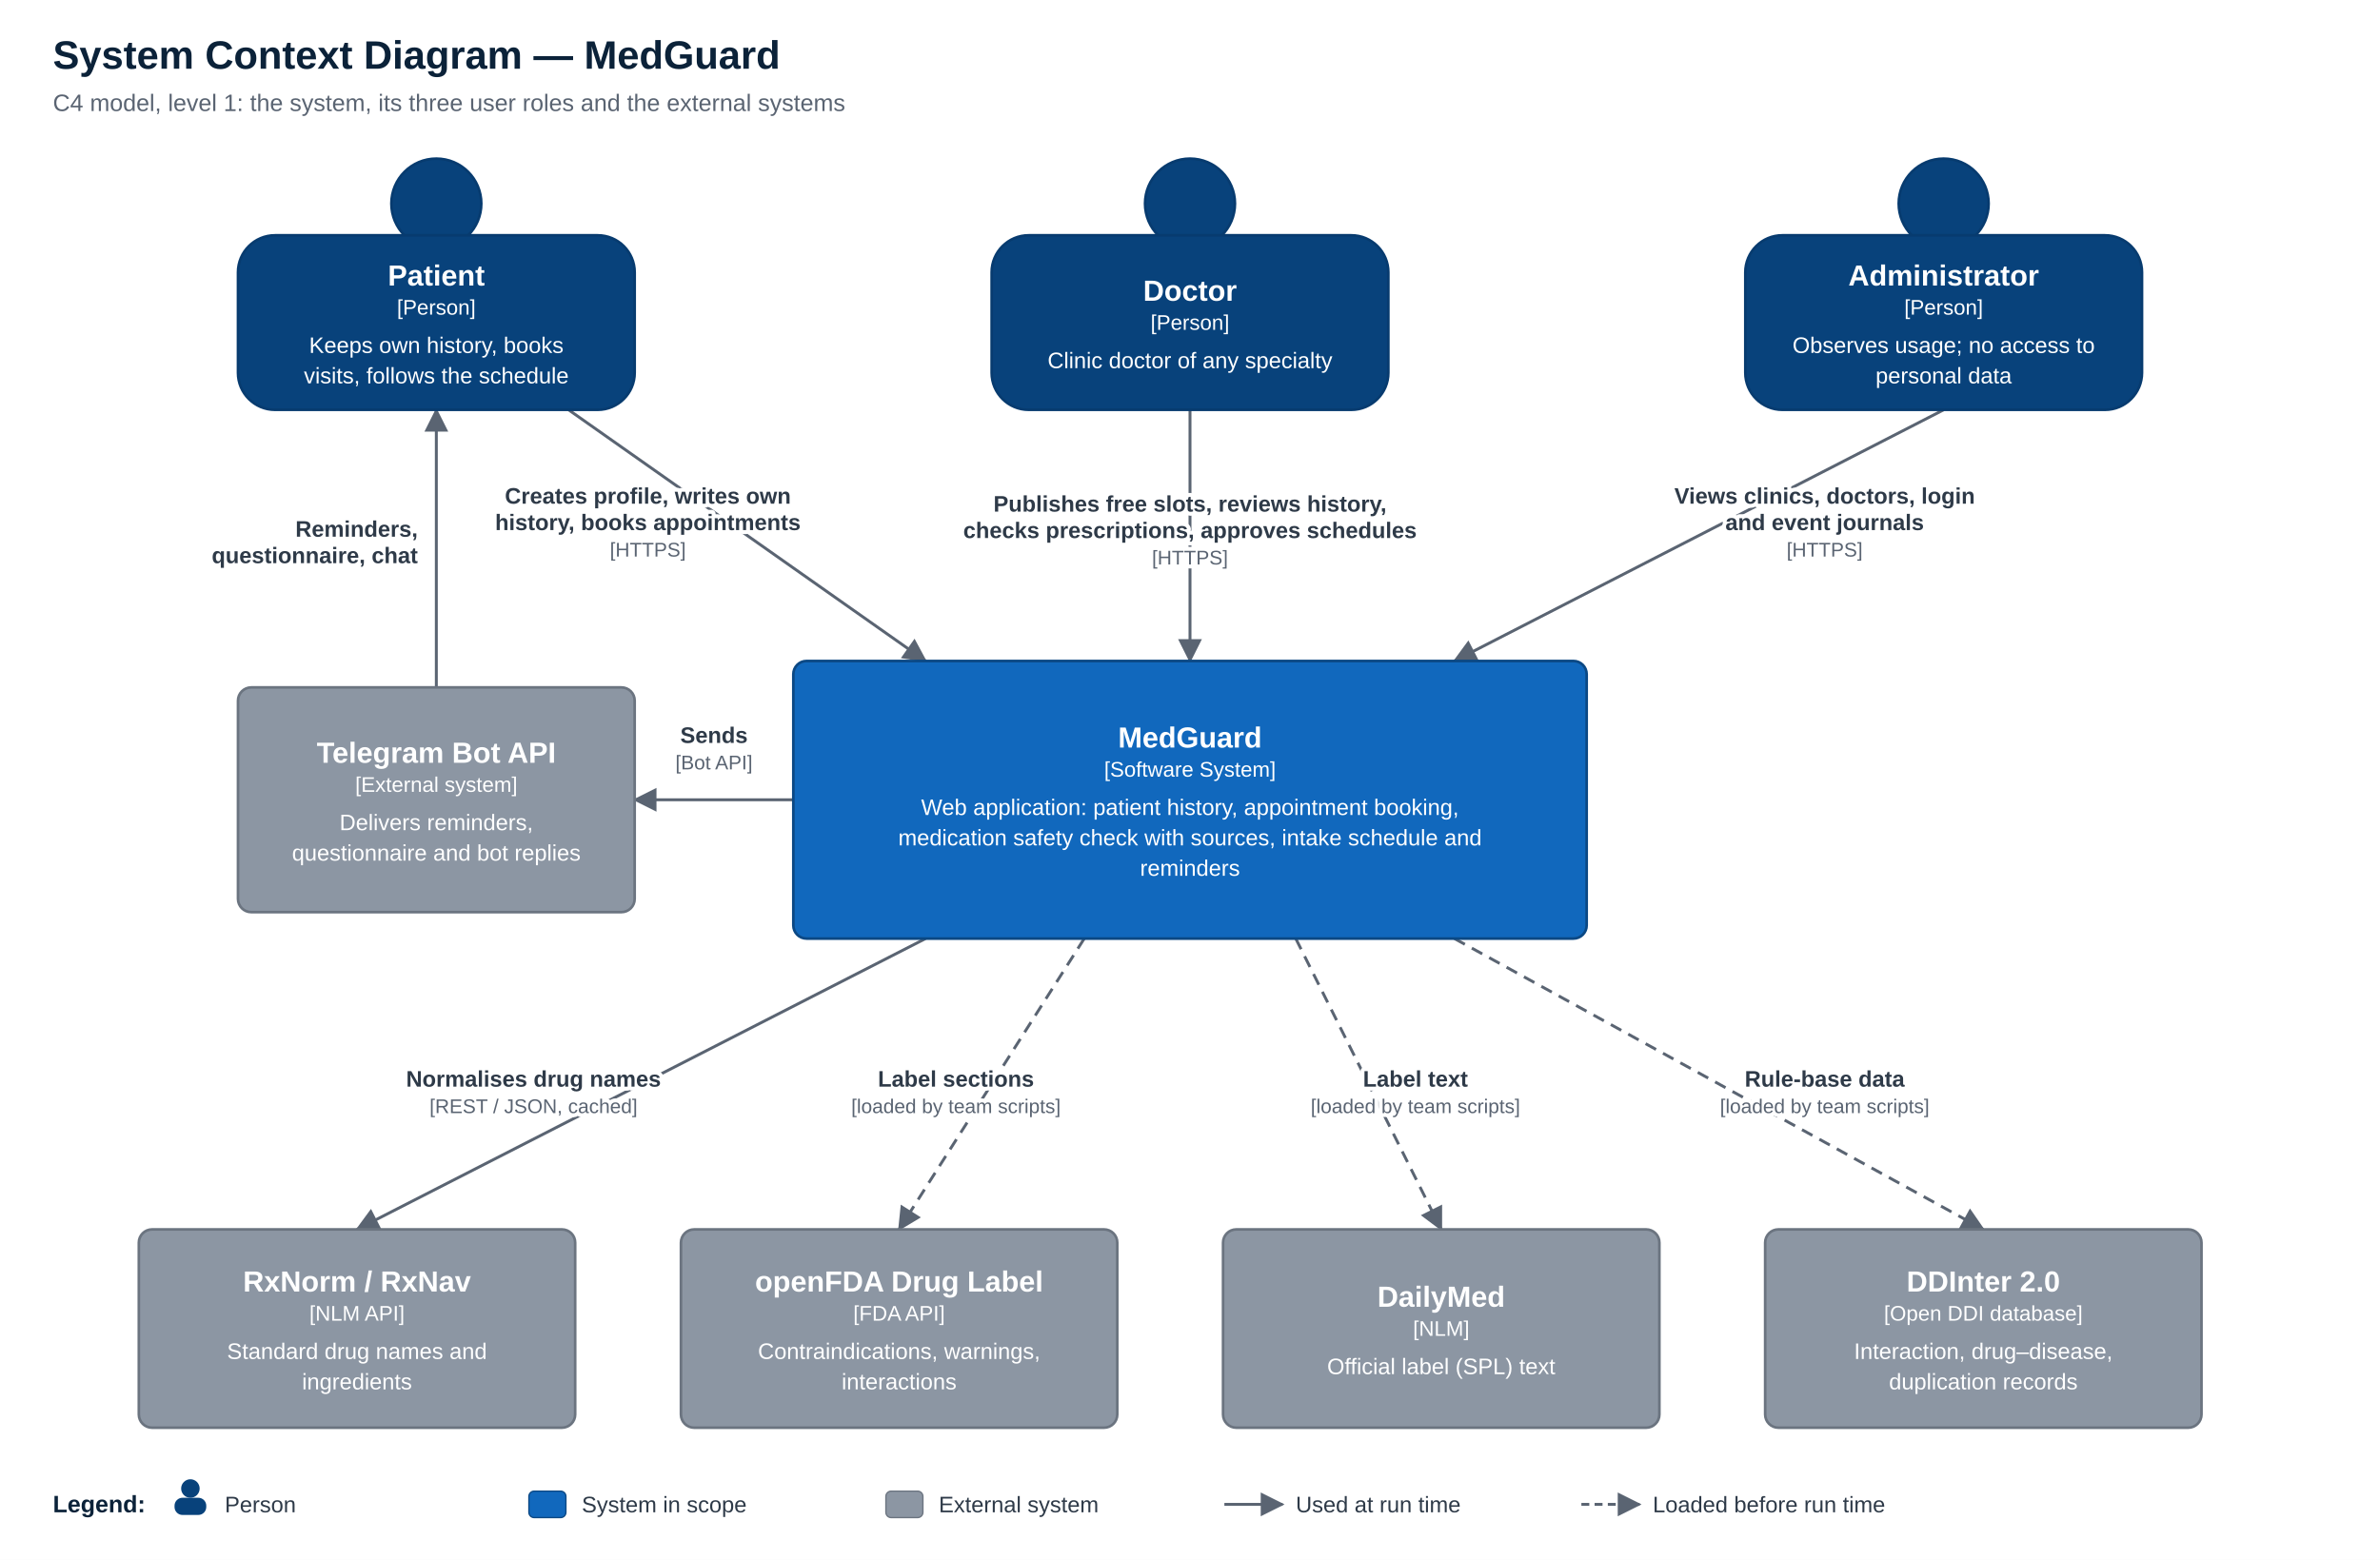
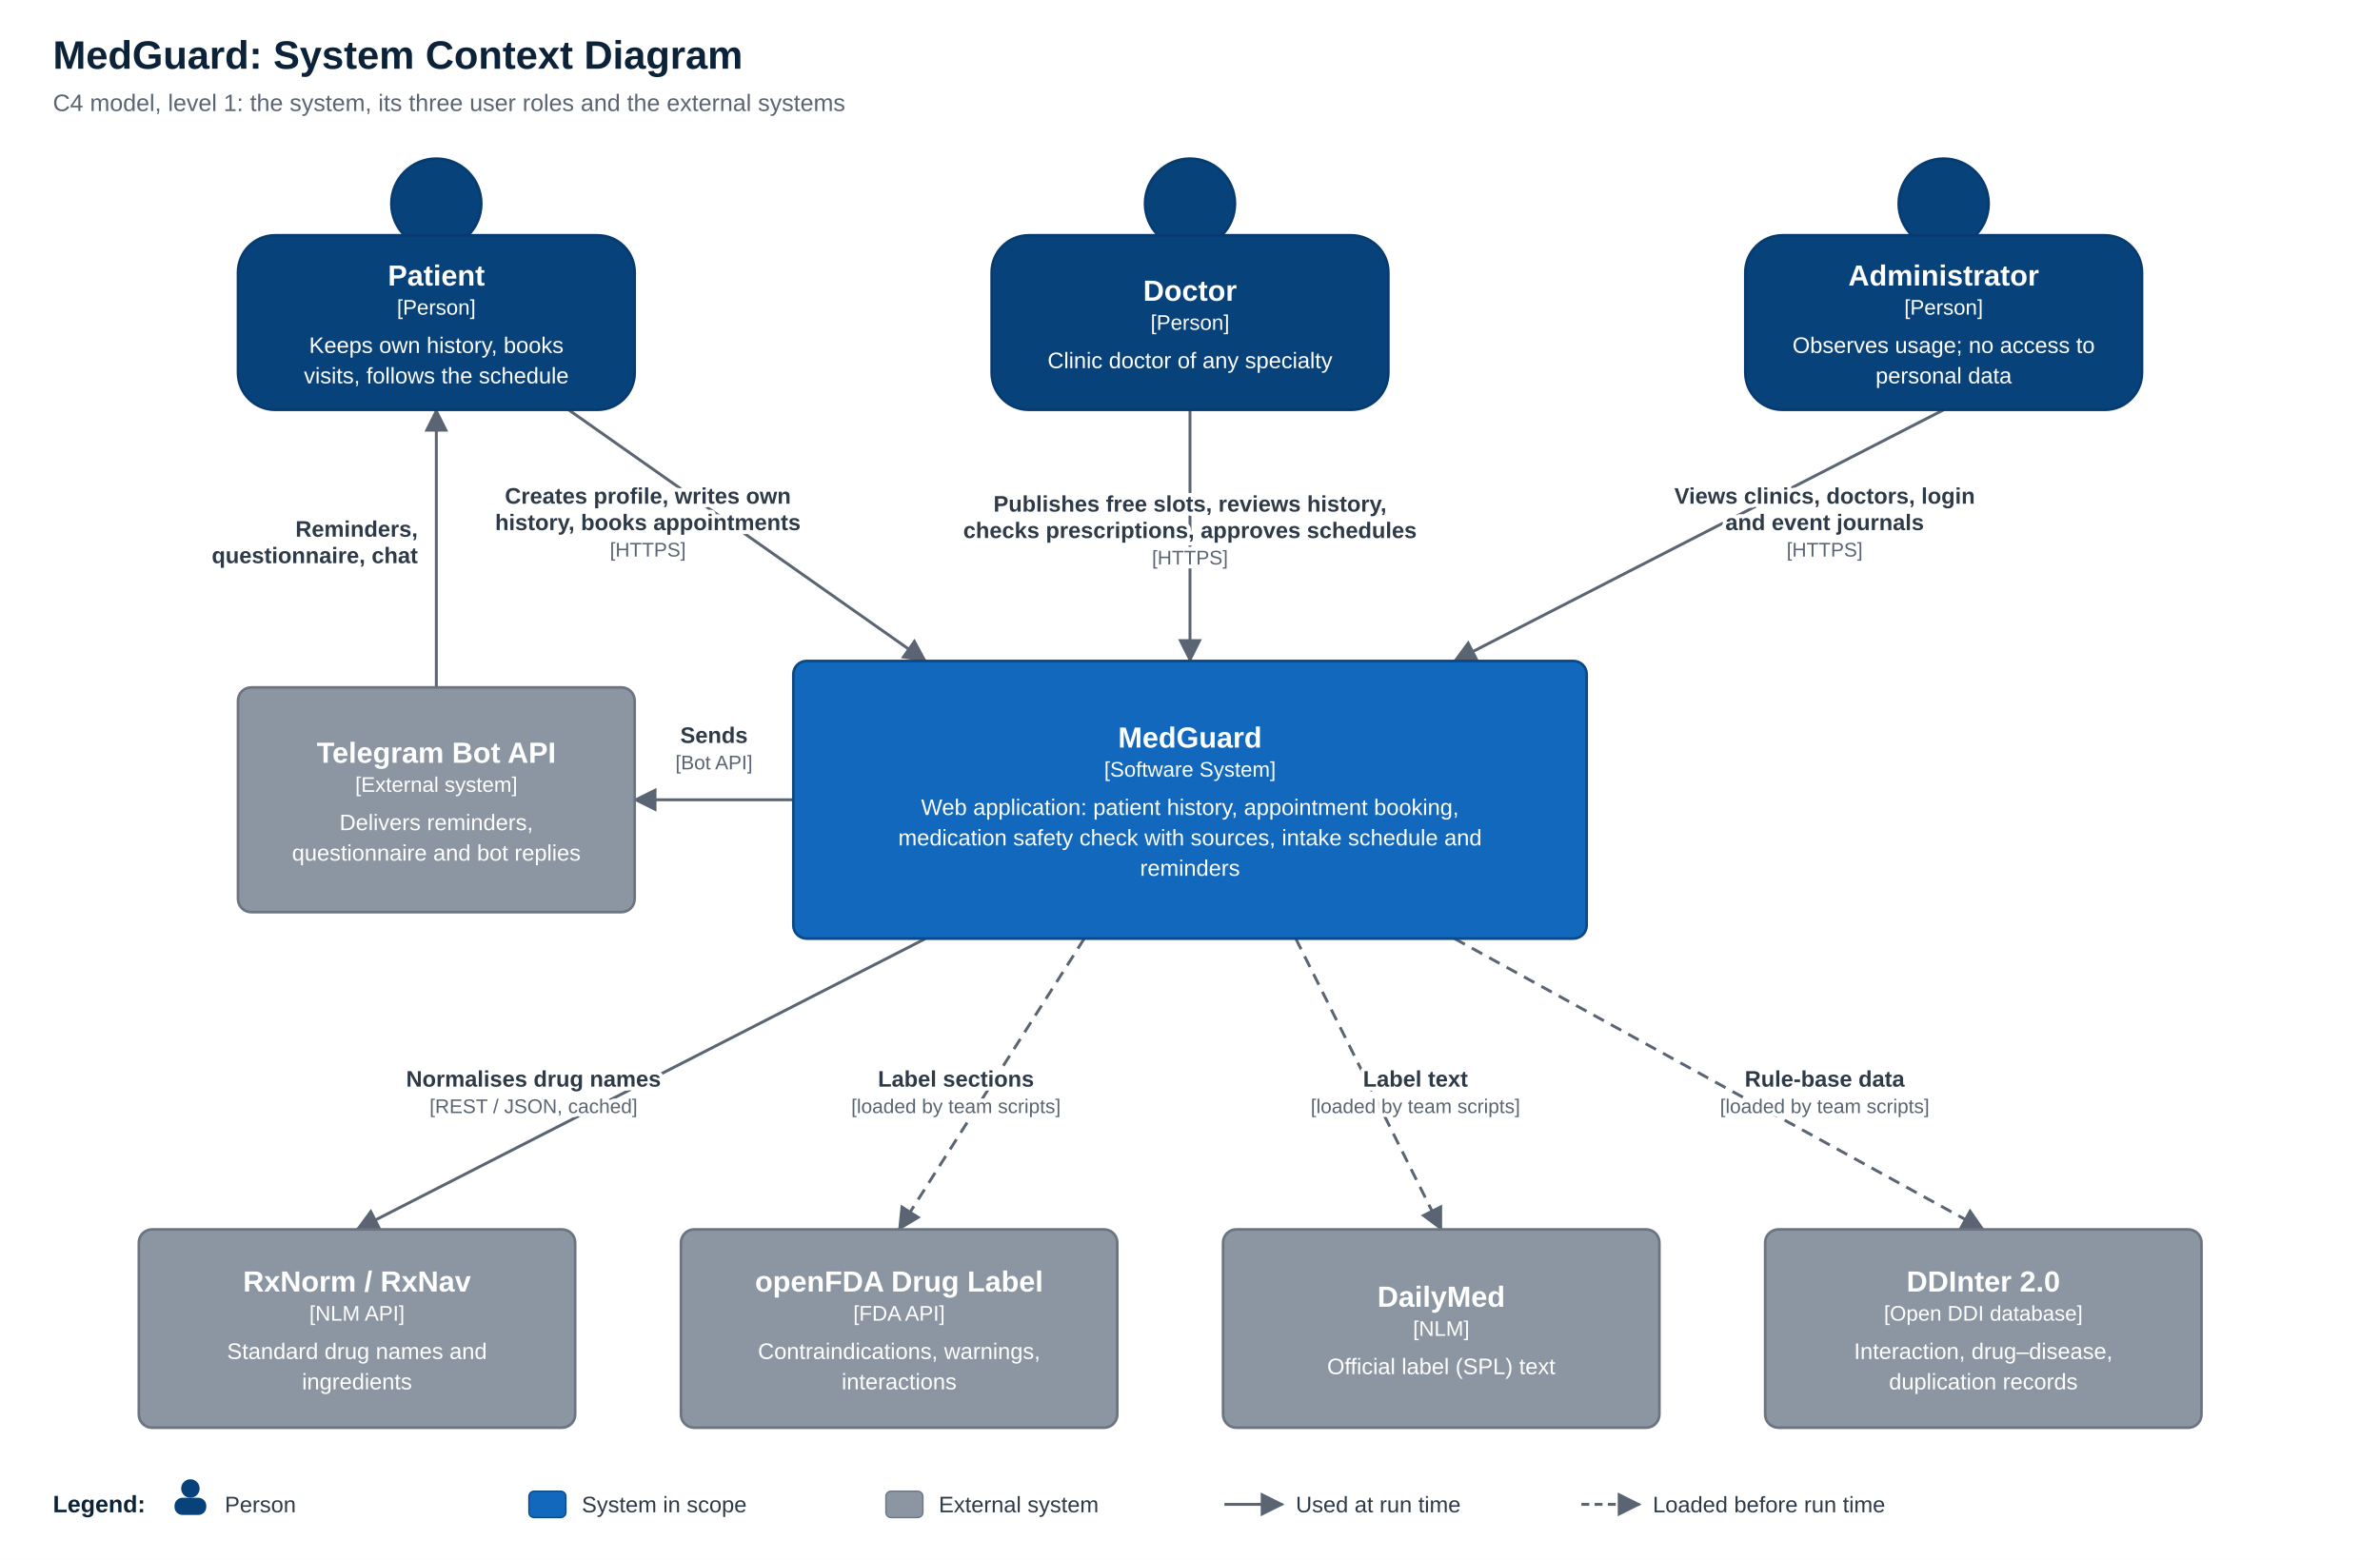
<svg xmlns="http://www.w3.org/2000/svg" width="1800" height="1180" viewBox="0 0 1800 1180" font-family="'Segoe UI', Arial, Helvetica, sans-serif">
  <defs>
    <marker id="ar" viewBox="0 0 12 12" refX="11" refY="6" markerWidth="18" markerHeight="18" markerUnits="userSpaceOnUse" orient="auto-start-reverse">
      <path d="M0,0 L12,6 L0,12 z" fill="#5A6472" />
    </marker>
  </defs>
  <rect width="100%" height="100%" fill="#FFFFFF" />
-   <text x="40" y="52" font-size="30" font-weight="700" fill="#0B2239">System Context Diagram — MedGuard</text>
+   <text x="40" y="52" font-size="30" font-weight="700" fill="#0B2239">MedGuard: System Context Diagram</text>
  <text x="40" y="84" font-size="18" fill="#5A6472">C4 model, level 1: the system, its three user roles and the external systems</text>
  <polyline points="430,310 700,500" fill="none" stroke="#5A6472" stroke-width="2.2" marker-end="url(#ar)" />
  <polyline points="900,310 900,500" fill="none" stroke="#5A6472" stroke-width="2.2" marker-end="url(#ar)" />
  <polyline points="1470,310 1100,500" fill="none" stroke="#5A6472" stroke-width="2.2" marker-end="url(#ar)" />
  <polyline points="600,605 480,605" fill="none" stroke="#5A6472" stroke-width="2.2" marker-end="url(#ar)" />
  <polyline points="330,520 330,310" fill="none" stroke="#5A6472" stroke-width="2.2" marker-end="url(#ar)" />
  <polyline points="700,710 270,930" fill="none" stroke="#5A6472" stroke-width="2.2" marker-end="url(#ar)" />
  <polyline points="820,710 680,930" fill="none" stroke="#5A6472" stroke-width="2.2" stroke-dasharray="9 6" marker-end="url(#ar)" />
  <polyline points="980,710 1090,930" fill="none" stroke="#5A6472" stroke-width="2.2" stroke-dasharray="9 6" marker-end="url(#ar)" />
  <polyline points="1100,710 1500,930" fill="none" stroke="#5A6472" stroke-width="2.2" stroke-dasharray="9 6" marker-end="url(#ar)" />
  <circle cx="330.0" cy="154" r="34" fill="#08427B" stroke="#073B6F" stroke-width="2" />
  <rect x="180.0" y="178" width="300" height="132" rx="28" fill="#08427B" stroke="#073B6F" stroke-width="2" />
  <text x="330.0" y="216.0" text-anchor="middle" font-size="22" font-weight="700" fill="#FFFFFF">Patient</text>
  <text x="330.0" y="238.0" text-anchor="middle" font-size="16" font-weight="400" fill="#FFFFFF">[Person]</text>
  <text x="330.0" y="267.0" text-anchor="middle" font-size="17" font-weight="400" fill="#FFFFFF">Keeps own history, books</text>
  <text x="330.0" y="290.0" text-anchor="middle" font-size="17" font-weight="400" fill="#FFFFFF">visits, follows the schedule</text>
  <circle cx="900.0" cy="154" r="34" fill="#08427B" stroke="#073B6F" stroke-width="2" />
  <rect x="750.0" y="178" width="300" height="132" rx="28" fill="#08427B" stroke="#073B6F" stroke-width="2" />
  <text x="900.0" y="227.5" text-anchor="middle" font-size="22" font-weight="700" fill="#FFFFFF">Doctor</text>
  <text x="900.0" y="249.5" text-anchor="middle" font-size="16" font-weight="400" fill="#FFFFFF">[Person]</text>
  <text x="900.0" y="278.5" text-anchor="middle" font-size="17" font-weight="400" fill="#FFFFFF">Clinic doctor of any specialty</text>
  <circle cx="1470.0" cy="154" r="34" fill="#08427B" stroke="#073B6F" stroke-width="2" />
  <rect x="1320.0" y="178" width="300" height="132" rx="28" fill="#08427B" stroke="#073B6F" stroke-width="2" />
  <text x="1470.0" y="216.0" text-anchor="middle" font-size="22" font-weight="700" fill="#FFFFFF">Administrator</text>
  <text x="1470.0" y="238.0" text-anchor="middle" font-size="16" font-weight="400" fill="#FFFFFF">[Person]</text>
  <text x="1470.0" y="267.0" text-anchor="middle" font-size="17" font-weight="400" fill="#FFFFFF">Observes usage; no access to</text>
  <text x="1470.0" y="290.0" text-anchor="middle" font-size="17" font-weight="400" fill="#FFFFFF">personal data</text>
  <rect x="600" y="500" width="600" height="210" rx="10" fill="#1168BD" stroke="#0B4884" stroke-width="2" />
  <text x="900.0" y="565.5" text-anchor="middle" font-size="22" font-weight="700" fill="#FFFFFF">MedGuard</text>
  <text x="900.0" y="587.5" text-anchor="middle" font-size="16" font-weight="400" fill="#FFFFFF">[Software System]</text>
  <text x="900.0" y="616.5" text-anchor="middle" font-size="17" font-weight="400" fill="#FFFFFF">Web application: patient history, appointment booking,</text>
  <text x="900.0" y="639.5" text-anchor="middle" font-size="17" font-weight="400" fill="#FFFFFF">medication safety check with sources, intake schedule and</text>
  <text x="900.0" y="662.5" text-anchor="middle" font-size="17" font-weight="400" fill="#FFFFFF">reminders</text>
  <rect x="180" y="520" width="300" height="170" rx="10" fill="#8C96A3" stroke="#6B7480" stroke-width="2" />
  <text x="330.0" y="577.0" text-anchor="middle" font-size="22" font-weight="700" fill="#FFFFFF">Telegram Bot API</text>
  <text x="330.0" y="599.0" text-anchor="middle" font-size="16" font-weight="400" fill="#FFFFFF">[External system]</text>
  <text x="330.0" y="628.0" text-anchor="middle" font-size="17" font-weight="400" fill="#FFFFFF">Delivers reminders,</text>
  <text x="330.0" y="651.0" text-anchor="middle" font-size="17" font-weight="400" fill="#FFFFFF">questionnaire and bot replies</text>
  <rect x="105.0" y="930" width="330" height="150" rx="10" fill="#8C96A3" stroke="#6B7480" stroke-width="2" />
  <text x="270.0" y="977.0" text-anchor="middle" font-size="22" font-weight="700" fill="#FFFFFF">RxNorm / RxNav</text>
  <text x="270.0" y="999.0" text-anchor="middle" font-size="16" font-weight="400" fill="#FFFFFF">[NLM API]</text>
  <text x="270.0" y="1028.0" text-anchor="middle" font-size="17" font-weight="400" fill="#FFFFFF">Standard drug names and</text>
  <text x="270.0" y="1051.0" text-anchor="middle" font-size="17" font-weight="400" fill="#FFFFFF">ingredients</text>
  <rect x="515.0" y="930" width="330" height="150" rx="10" fill="#8C96A3" stroke="#6B7480" stroke-width="2" />
  <text x="680.0" y="977.0" text-anchor="middle" font-size="22" font-weight="700" fill="#FFFFFF">openFDA Drug Label</text>
  <text x="680.0" y="999.0" text-anchor="middle" font-size="16" font-weight="400" fill="#FFFFFF">[FDA API]</text>
  <text x="680.0" y="1028.0" text-anchor="middle" font-size="17" font-weight="400" fill="#FFFFFF">Contraindications, warnings,</text>
  <text x="680.0" y="1051.0" text-anchor="middle" font-size="17" font-weight="400" fill="#FFFFFF">interactions</text>
  <rect x="925.0" y="930" width="330" height="150" rx="10" fill="#8C96A3" stroke="#6B7480" stroke-width="2" />
  <text x="1090.0" y="988.5" text-anchor="middle" font-size="22" font-weight="700" fill="#FFFFFF">DailyMed</text>
  <text x="1090.0" y="1010.5" text-anchor="middle" font-size="16" font-weight="400" fill="#FFFFFF">[NLM]</text>
  <text x="1090.0" y="1039.5" text-anchor="middle" font-size="17" font-weight="400" fill="#FFFFFF">Official label (SPL) text</text>
  <rect x="1335.0" y="930" width="330" height="150" rx="10" fill="#8C96A3" stroke="#6B7480" stroke-width="2" />
  <text x="1500.0" y="977.0" text-anchor="middle" font-size="22" font-weight="700" fill="#FFFFFF">DDInter 2.0</text>
  <text x="1500.0" y="999.0" text-anchor="middle" font-size="16" font-weight="400" fill="#FFFFFF">[Open DDI database]</text>
  <text x="1500.0" y="1028.0" text-anchor="middle" font-size="17" font-weight="400" fill="#FFFFFF">Interaction, drug–disease,</text>
  <text x="1500.0" y="1051.0" text-anchor="middle" font-size="17" font-weight="400" fill="#FFFFFF">duplication records</text>
  <text x="490.0" y="381.0" text-anchor="middle" font-size="17" font-weight="600" fill="#2E3A48" paint-order="stroke" stroke="#FFFFFF" stroke-width="6" stroke-linejoin="round">Creates profile, writes own</text>
  <text x="490.0" y="401.0" text-anchor="middle" font-size="17" font-weight="600" fill="#2E3A48" paint-order="stroke" stroke="#FFFFFF" stroke-width="6" stroke-linejoin="round">history, books appointments</text>
  <text x="490.0" y="421.0" text-anchor="middle" font-size="15" font-weight="400" fill="#5A6472" paint-order="stroke" stroke="#FFFFFF" stroke-width="6" stroke-linejoin="round">[HTTPS]</text>
  <text x="900.0" y="387.0" text-anchor="middle" font-size="17" font-weight="600" fill="#2E3A48" paint-order="stroke" stroke="#FFFFFF" stroke-width="6" stroke-linejoin="round">Publishes free slots, reviews history,</text>
  <text x="900.0" y="407.0" text-anchor="middle" font-size="17" font-weight="600" fill="#2E3A48" paint-order="stroke" stroke="#FFFFFF" stroke-width="6" stroke-linejoin="round">checks prescriptions, approves schedules</text>
  <text x="900.0" y="427.0" text-anchor="middle" font-size="15" font-weight="400" fill="#5A6472" paint-order="stroke" stroke="#FFFFFF" stroke-width="6" stroke-linejoin="round">[HTTPS]</text>
  <text x="1380.0" y="381.0" text-anchor="middle" font-size="17" font-weight="600" fill="#2E3A48" paint-order="stroke" stroke="#FFFFFF" stroke-width="6" stroke-linejoin="round">Views clinics, doctors, login</text>
  <text x="1380.0" y="401.0" text-anchor="middle" font-size="17" font-weight="600" fill="#2E3A48" paint-order="stroke" stroke="#FFFFFF" stroke-width="6" stroke-linejoin="round">and event journals</text>
  <text x="1380.0" y="421.0" text-anchor="middle" font-size="15" font-weight="400" fill="#5A6472" paint-order="stroke" stroke="#FFFFFF" stroke-width="6" stroke-linejoin="round">[HTTPS]</text>
  <text x="540.0" y="562.0" text-anchor="middle" font-size="17" font-weight="600" fill="#2E3A48" paint-order="stroke" stroke="#FFFFFF" stroke-width="6" stroke-linejoin="round">Sends</text>
  <text x="540.0" y="582.0" text-anchor="middle" font-size="15" font-weight="400" fill="#5A6472" paint-order="stroke" stroke="#FFFFFF" stroke-width="6" stroke-linejoin="round">[Bot API]</text>
  <text x="316.0" y="406.0" text-anchor="end" font-size="17" font-weight="600" fill="#2E3A48" paint-order="stroke" stroke="#FFFFFF" stroke-width="6" stroke-linejoin="round">Reminders,</text>
  <text x="316.0" y="426.0" text-anchor="end" font-size="17" font-weight="600" fill="#2E3A48" paint-order="stroke" stroke="#FFFFFF" stroke-width="6" stroke-linejoin="round">questionnaire, chat</text>
  <text x="403.5" y="822.0" text-anchor="middle" font-size="17" font-weight="600" fill="#2E3A48" paint-order="stroke" stroke="#FFFFFF" stroke-width="6" stroke-linejoin="round">Normalises drug names</text>
  <text x="403.5" y="842.0" text-anchor="middle" font-size="15" font-weight="400" fill="#5A6472" paint-order="stroke" stroke="#FFFFFF" stroke-width="6" stroke-linejoin="round">[REST / JSON, cached]</text>
  <text x="723.0" y="822.0" text-anchor="middle" font-size="17" font-weight="600" fill="#2E3A48" paint-order="stroke" stroke="#FFFFFF" stroke-width="6" stroke-linejoin="round">Label sections</text>
  <text x="723.0" y="842.0" text-anchor="middle" font-size="15" font-weight="400" fill="#5A6472" paint-order="stroke" stroke="#FFFFFF" stroke-width="6" stroke-linejoin="round">[loaded by team scripts]</text>
  <text x="1070.5" y="822.0" text-anchor="middle" font-size="17" font-weight="600" fill="#2E3A48" paint-order="stroke" stroke="#FFFFFF" stroke-width="6" stroke-linejoin="round">Label text</text>
  <text x="1070.5" y="842.0" text-anchor="middle" font-size="15" font-weight="400" fill="#5A6472" paint-order="stroke" stroke="#FFFFFF" stroke-width="6" stroke-linejoin="round">[loaded by team scripts]</text>
  <text x="1380.0" y="822.0" text-anchor="middle" font-size="17" font-weight="600" fill="#2E3A48" paint-order="stroke" stroke="#FFFFFF" stroke-width="6" stroke-linejoin="round">Rule-base data</text>
  <text x="1380.0" y="842.0" text-anchor="middle" font-size="15" font-weight="400" fill="#5A6472" paint-order="stroke" stroke="#FFFFFF" stroke-width="6" stroke-linejoin="round">[loaded by team scripts]</text>
  <text x="40" y="1144" text-anchor="start" font-size="18" font-weight="700" fill="#0B2239">Legend:</text>
  <circle cx="144" cy="1126" r="7" fill="#08427B" />
  <rect x="132" y="1133" width="24" height="13" rx="6" fill="#08427B" />
  <text x="170" y="1144" font-size="17" fill="#2E3A48">Person</text>
  <rect x="400" y="1128" width="28" height="20" rx="4" fill="#1168BD" stroke="#0B4884" />
  <text x="440" y="1144" font-size="17" fill="#2E3A48">System in scope</text>
  <rect x="670" y="1128" width="28" height="20" rx="4" fill="#8C96A3" stroke="#6B7480" />
  <text x="710" y="1144" font-size="17" fill="#2E3A48">External system</text>
  <line x1="926" y1="1138" x2="970" y2="1138" stroke="#5A6472" stroke-width="2.2" marker-end="url(#ar)" />
  <text x="980" y="1144" font-size="17" fill="#2E3A48">Used at run time</text>
  <line x1="1196" y1="1138" x2="1240" y2="1138" stroke="#5A6472" stroke-width="2.2" stroke-dasharray="6 4" marker-end="url(#ar)" />
  <text x="1250" y="1144" font-size="17" fill="#2E3A48">Loaded before run time</text>
</svg>
